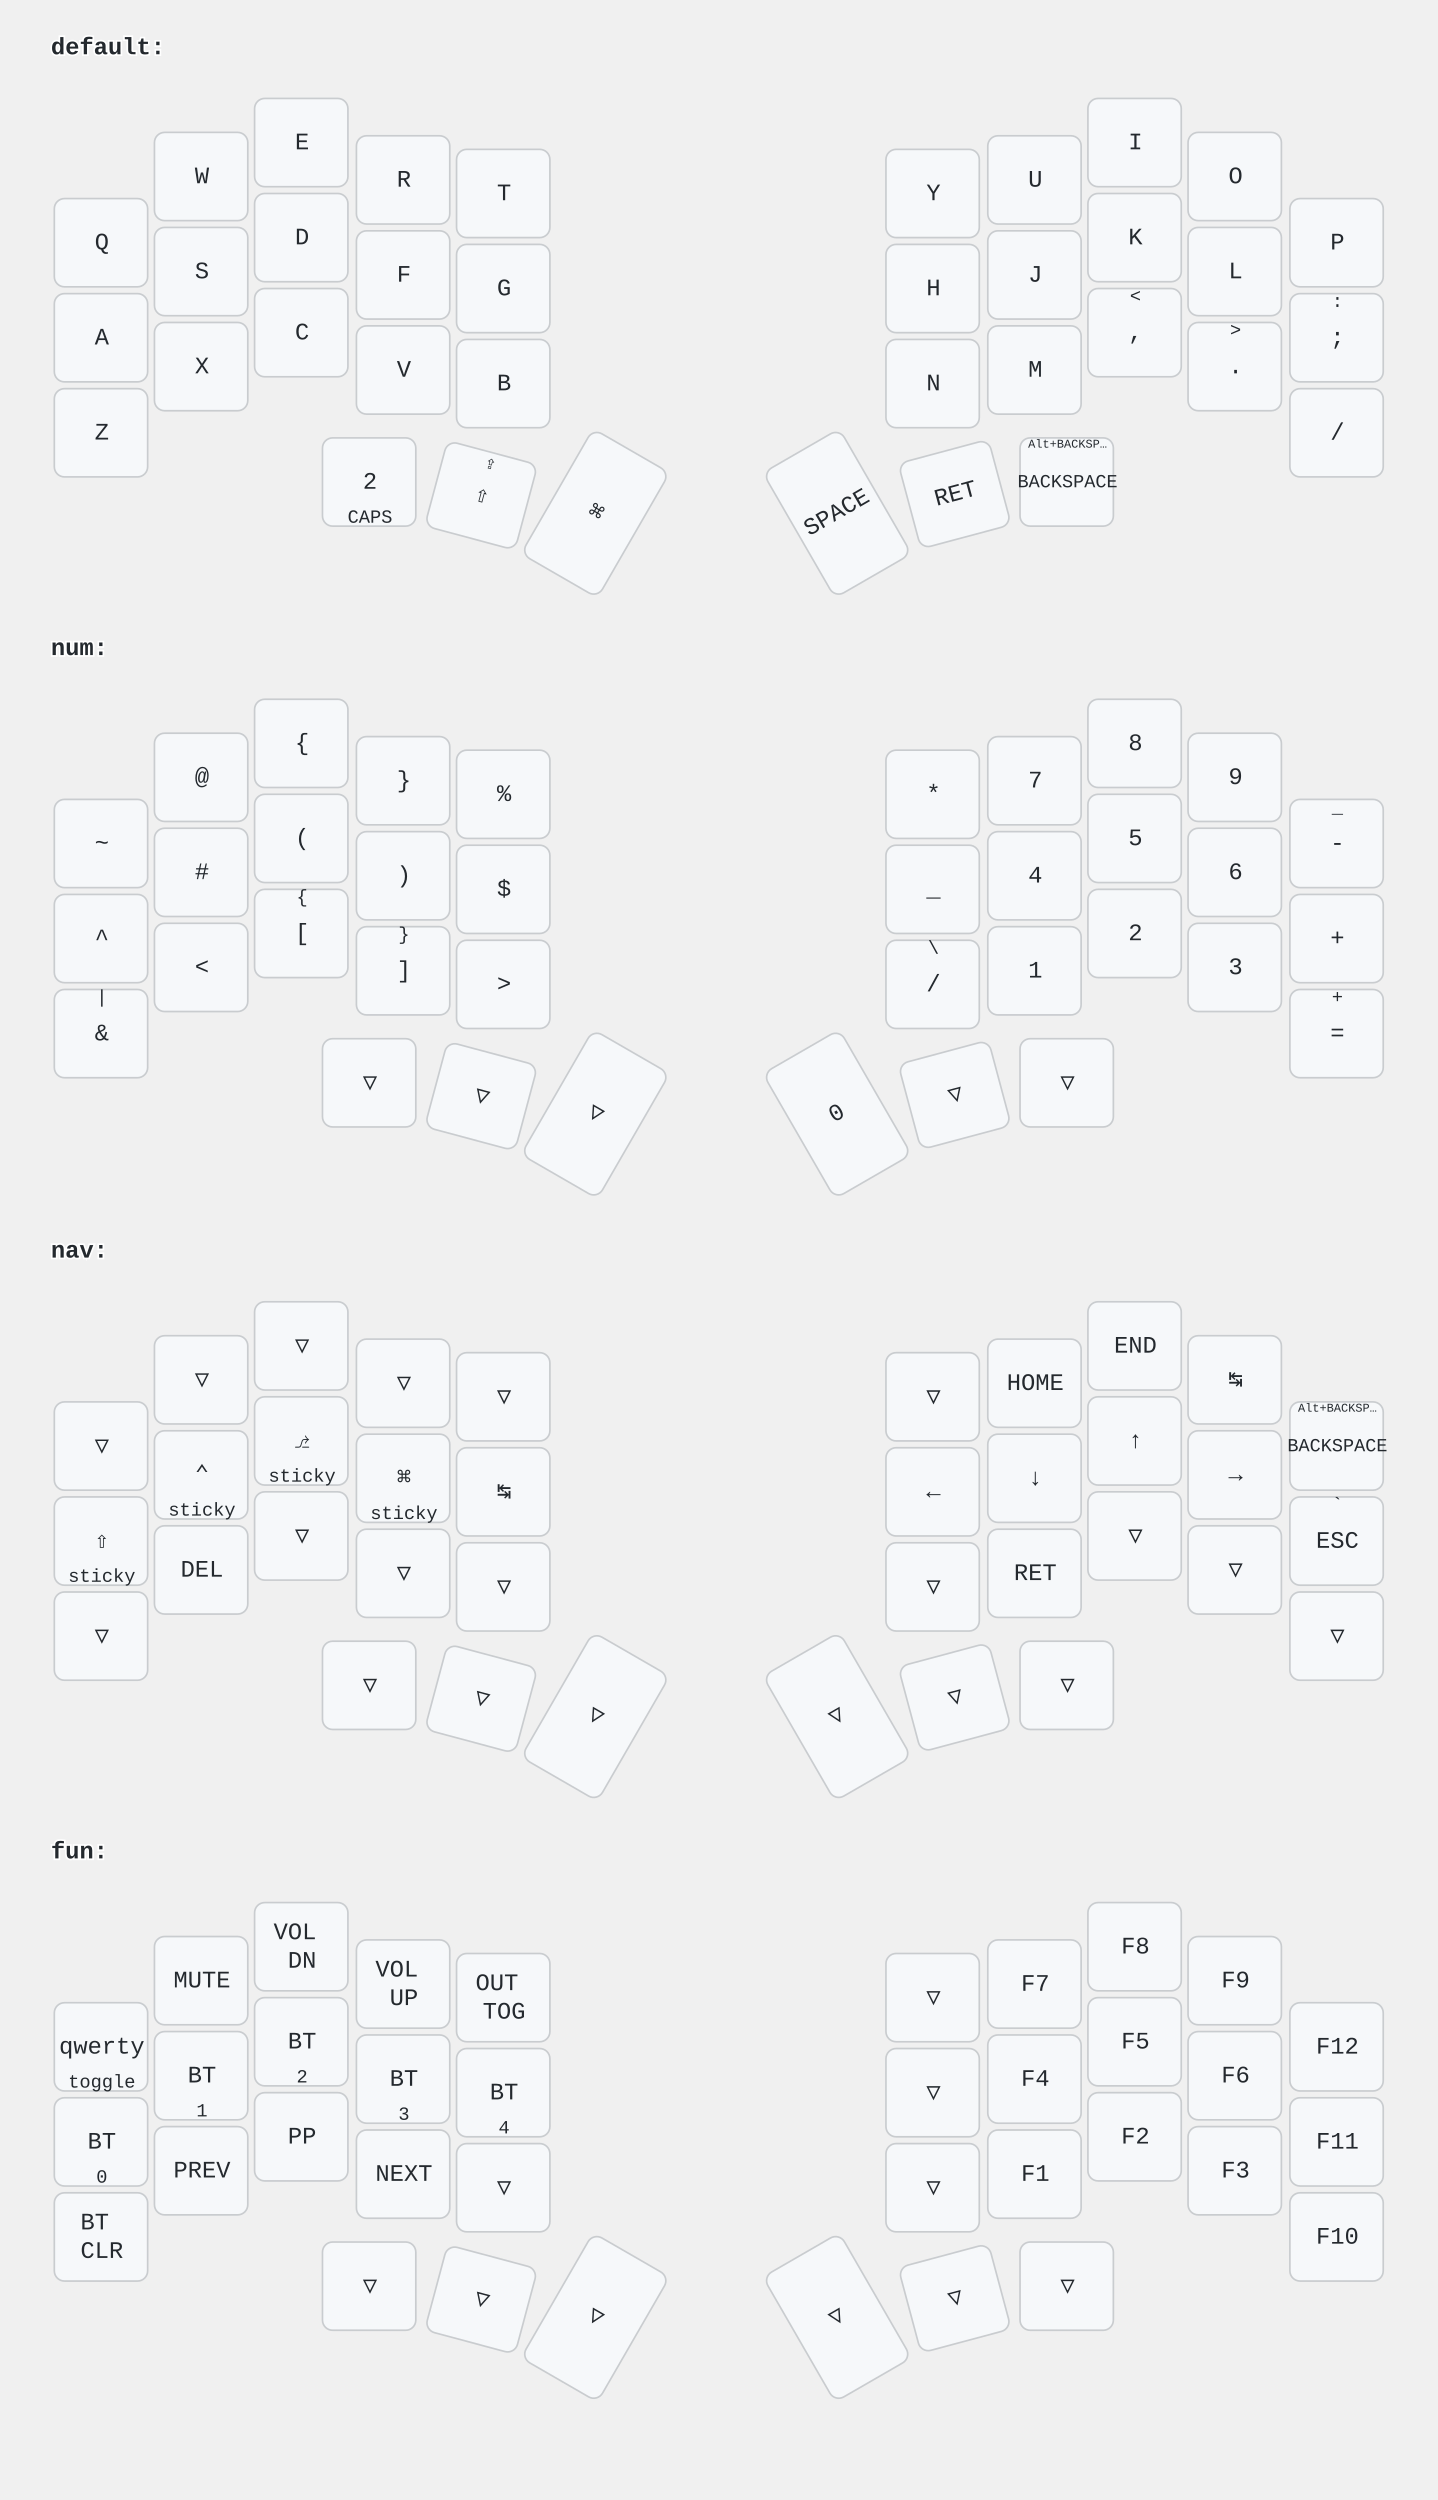
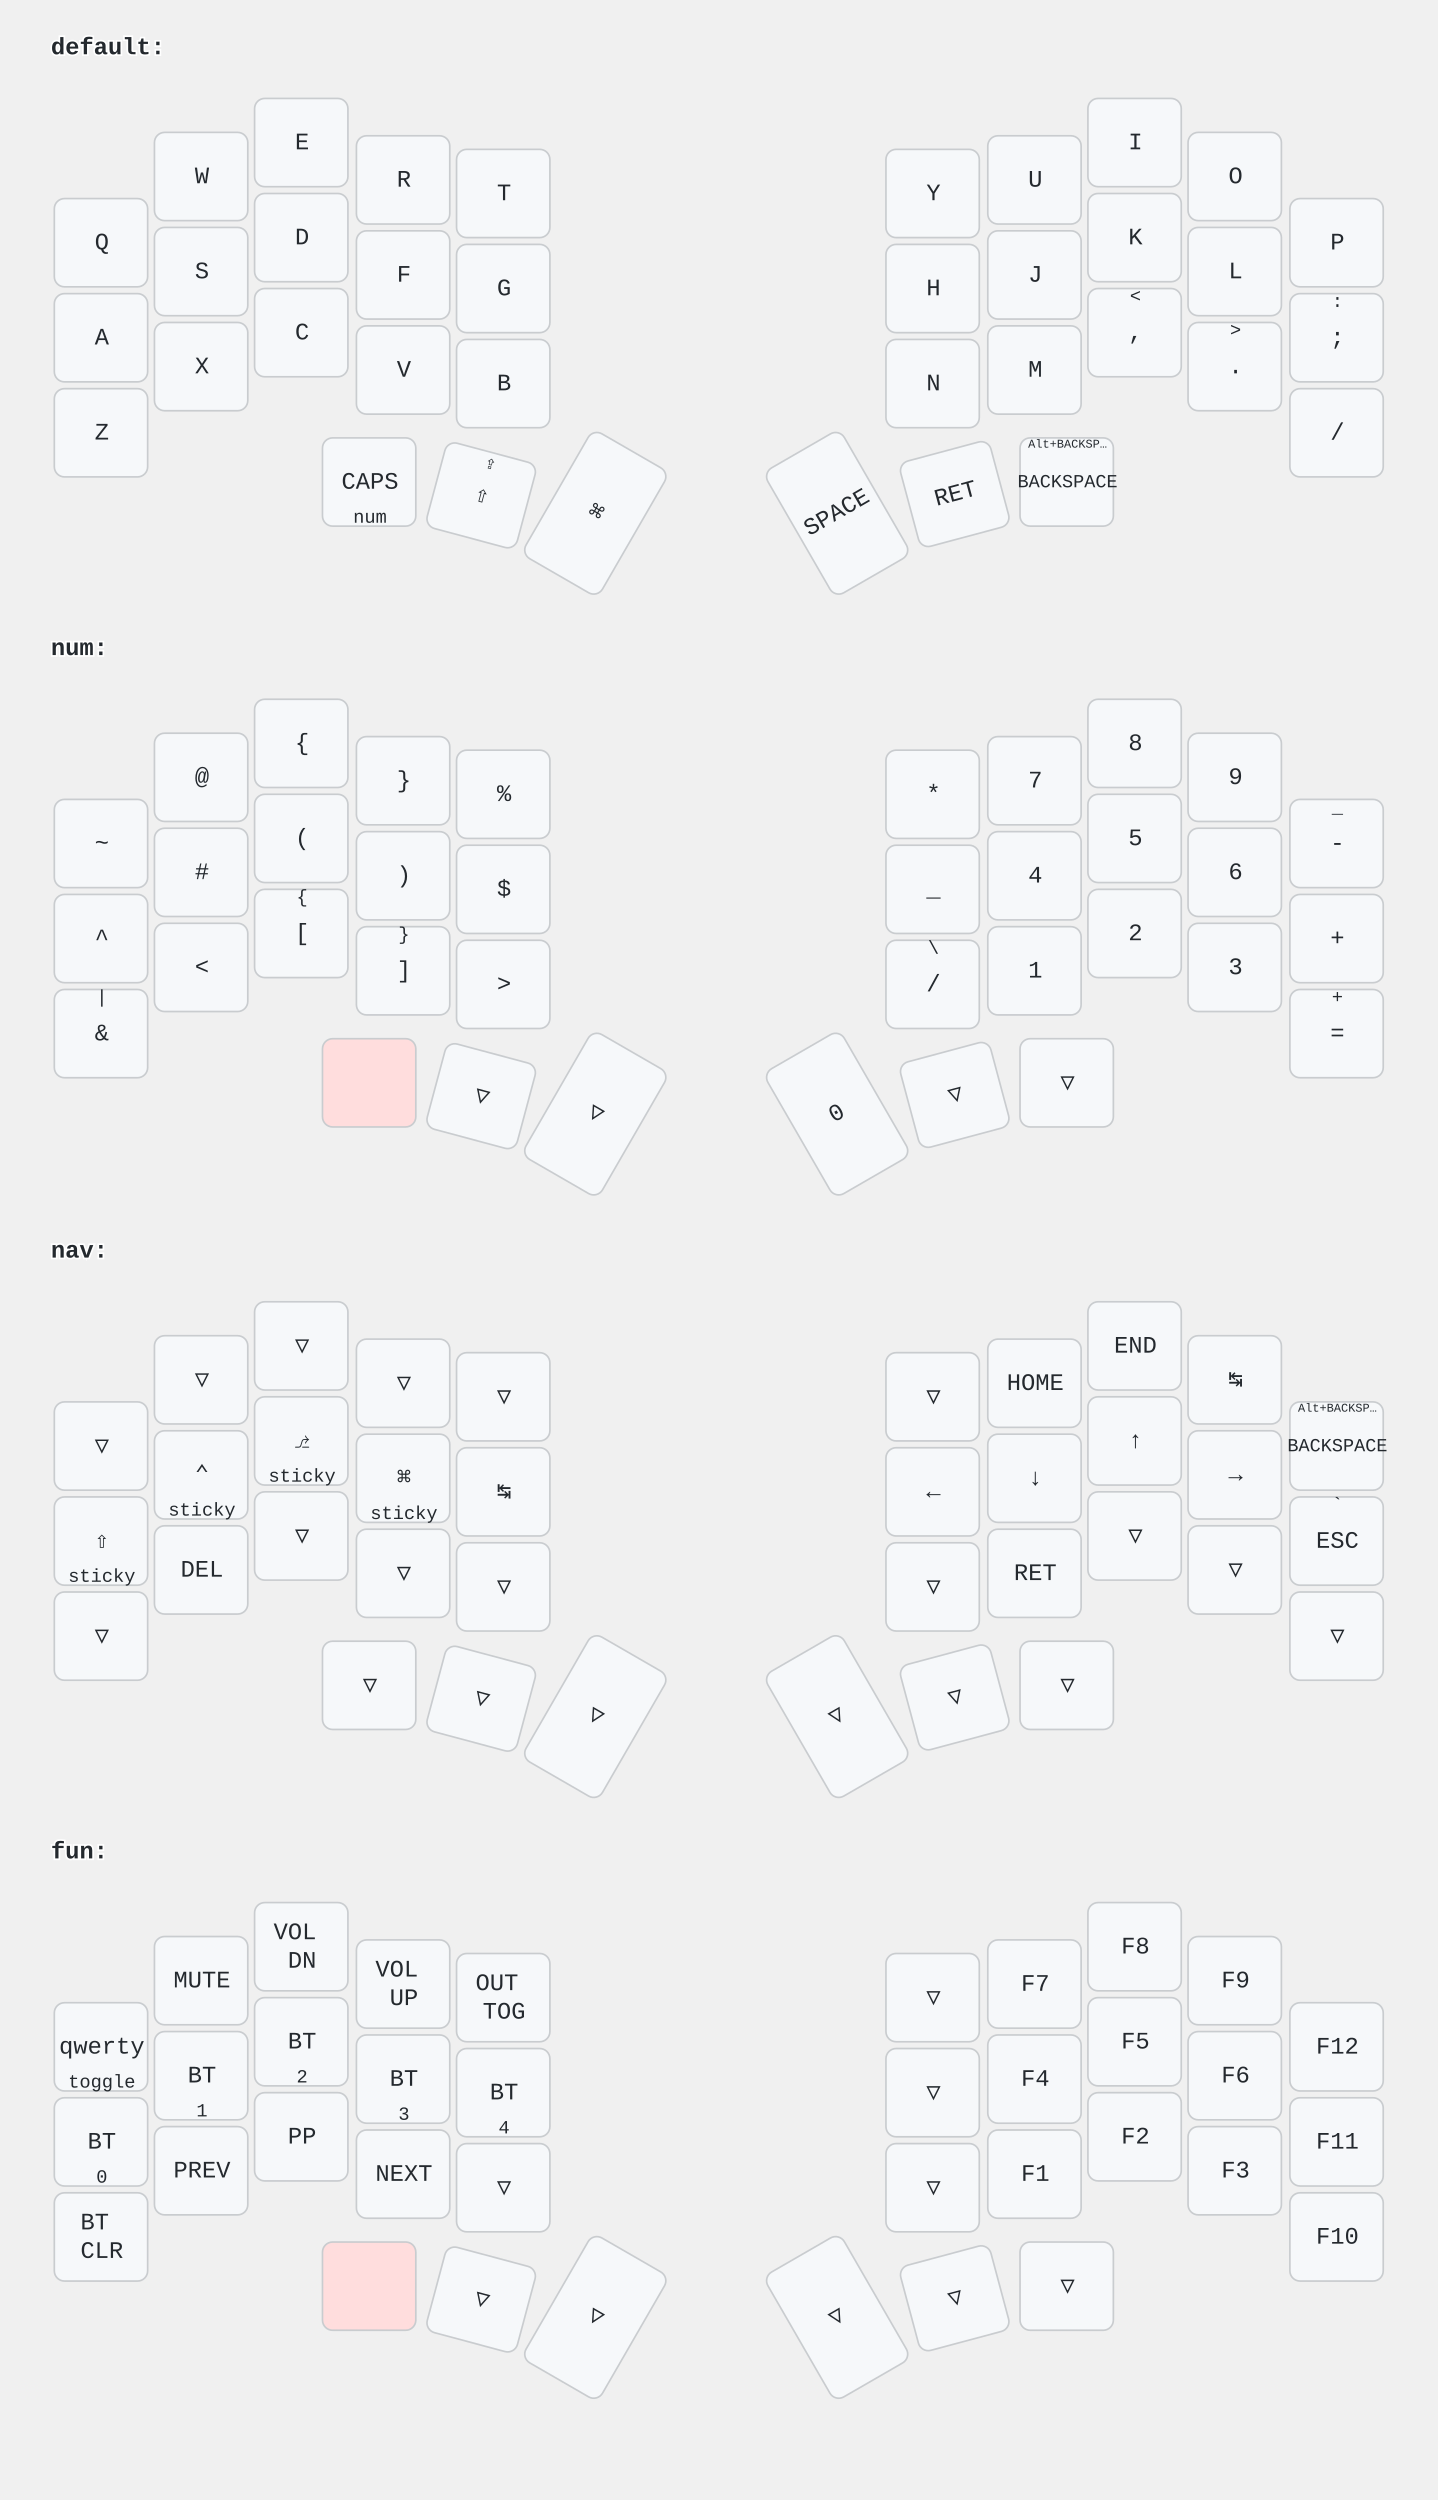
<svg xmlns="http://www.w3.org/2000/svg" width="847" height="1473" viewBox="0 0 847 1473" class="keymap">
  <style>/* font and background color specifications */
svg {
    font-family: SFMono-Regular,Consolas,Liberation Mono,Menlo,monospace;
    font-size: 14px;
    font-kerning: normal;
    text-rendering: optimizeLegibility;
    fill: #24292e;
}

/* default key styling */
rect {
    fill: #f6f8fa;
    stroke: #c9cccf;
    stroke-width: 1;
}

/* color accent for combo boxes */
rect.combo {
    fill: #cdf;
}

/* color accent for held keys */
rect.held, rect.combo.held {
    fill: #fdd;
}

/* color accent for ghost (optional) keys */
rect.ghost, rect.combo.ghost {
    fill: #ddd;
}

text {
    text-anchor: middle;
    dominant-baseline: middle;
}

/* styling for layer labels */
text.label {
    font-weight: bold;
    text-anchor: start;
    stroke: white;
    stroke-width: 2;
    paint-order: stroke;
}

/* styling for combo tap, and key hold/shifted label text */
text.combo, text.hold, text.shifted {
    font-size: 11px;
}

text.hold {
    text-anchor: middle;
    dominant-baseline: auto;
}

text.shifted {
    text-anchor: middle;
    dominant-baseline: hanging;
}

/* styling for hold/shifted label text in combo box */
text.combo.hold, text.combo.shifted {
    font-size: 8px;
}

/* styling for combo dendrons */
path {
    stroke-width: 1;
    stroke: gray;
    fill: none;
}
</style>
  <g transform="translate(30, 0)" class="layer-default">
    <text x="0" y="28" class="label" id="default">default:</text>
    <g transform="translate(0, 56)">
      <g transform="translate(30, 87)" class="key keypos-0">
        <rect rx="6" ry="6" x="-28" y="-26" width="55" height="52" class="key" />
        <text x="0" y="0" class="key tap">Q</text>
      </g>
      <g transform="translate(89, 48)" class="key keypos-1">
        <rect rx="6" ry="6" x="-28" y="-26" width="55" height="52" class="key" />
        <text x="0" y="0" class="key tap">W</text>
      </g>
      <g transform="translate(148, 28)" class="key keypos-2">
        <rect rx="6" ry="6" x="-28" y="-26" width="55" height="52" class="key" />
        <text x="0" y="0" class="key tap">E</text>
      </g>
      <g transform="translate(208, 50)" class="key keypos-3">
        <rect rx="6" ry="6" x="-28" y="-26" width="55" height="52" class="key" />
        <text x="0" y="0" class="key tap">R</text>
      </g>
      <g transform="translate(267, 58)" class="key keypos-4">
        <rect rx="6" ry="6" x="-28" y="-26" width="55" height="52" class="key" />
        <text x="0" y="0" class="key tap">T</text>
      </g>
      <g transform="translate(520, 58)" class="key keypos-5">
        <rect rx="6" ry="6" x="-28" y="-26" width="55" height="52" class="key" />
        <text x="0" y="0" class="key tap">Y</text>
      </g>
      <g transform="translate(580, 50)" class="key keypos-6">
        <rect rx="6" ry="6" x="-28" y="-26" width="55" height="52" class="key" />
        <text x="0" y="0" class="key tap">U</text>
      </g>
      <g transform="translate(639, 28)" class="key keypos-7">
        <rect rx="6" ry="6" x="-28" y="-26" width="55" height="52" class="key" />
        <text x="0" y="0" class="key tap">I</text>
      </g>
      <g transform="translate(698, 48)" class="key keypos-8">
        <rect rx="6" ry="6" x="-28" y="-26" width="55" height="52" class="key" />
        <text x="0" y="0" class="key tap">O</text>
      </g>
      <g transform="translate(758, 87)" class="key keypos-9">
        <rect rx="6" ry="6" x="-28" y="-26" width="55" height="52" class="key" />
        <text x="0" y="0" class="key tap">P</text>
      </g>
      <g transform="translate(30, 143)" class="key keypos-10">
        <rect rx="6" ry="6" x="-28" y="-26" width="55" height="52" class="key" />
        <text x="0" y="0" class="key tap">A</text>
      </g>
      <g transform="translate(89, 104)" class="key keypos-11">
        <rect rx="6" ry="6" x="-28" y="-26" width="55" height="52" class="key" />
        <text x="0" y="0" class="key tap">S</text>
      </g>
      <g transform="translate(148, 84)" class="key keypos-12">
        <rect rx="6" ry="6" x="-28" y="-26" width="55" height="52" class="key" />
        <text x="0" y="0" class="key tap">D</text>
      </g>
      <g transform="translate(208, 106)" class="key keypos-13">
        <rect rx="6" ry="6" x="-28" y="-26" width="55" height="52" class="key" />
        <text x="0" y="0" class="key tap">F</text>
      </g>
      <g transform="translate(267, 114)" class="key keypos-14">
        <rect rx="6" ry="6" x="-28" y="-26" width="55" height="52" class="key" />
        <text x="0" y="0" class="key tap">G</text>
      </g>
      <g transform="translate(520, 114)" class="key keypos-15">
        <rect rx="6" ry="6" x="-28" y="-26" width="55" height="52" class="key" />
        <text x="0" y="0" class="key tap">H</text>
      </g>
      <g transform="translate(580, 106)" class="key keypos-16">
        <rect rx="6" ry="6" x="-28" y="-26" width="55" height="52" class="key" />
        <text x="0" y="0" class="key tap">J</text>
      </g>
      <g transform="translate(639, 84)" class="key keypos-17">
        <rect rx="6" ry="6" x="-28" y="-26" width="55" height="52" class="key" />
        <text x="0" y="0" class="key tap">K</text>
      </g>
      <g transform="translate(698, 104)" class="key keypos-18">
        <rect rx="6" ry="6" x="-28" y="-26" width="55" height="52" class="key" />
        <text x="0" y="0" class="key tap">L</text>
      </g>
      <g transform="translate(758, 143)" class="key keypos-19">
        <rect rx="6" ry="6" x="-28" y="-26" width="55" height="52" class="key" />
        <text x="0" y="0" class="key tap">;</text>
        <text x="0" y="-24" class="key shifted">:</text>
      </g>
      <g transform="translate(30, 199)" class="key keypos-20">
        <rect rx="6" ry="6" x="-28" y="-26" width="55" height="52" class="key" />
        <text x="0" y="0" class="key tap">Z</text>
      </g>
      <g transform="translate(89, 160)" class="key keypos-21">
        <rect rx="6" ry="6" x="-28" y="-26" width="55" height="52" class="key" />
        <text x="0" y="0" class="key tap">X</text>
      </g>
      <g transform="translate(148, 140)" class="key keypos-22">
        <rect rx="6" ry="6" x="-28" y="-26" width="55" height="52" class="key" />
        <text x="0" y="0" class="key tap">C</text>
      </g>
      <g transform="translate(208, 162)" class="key keypos-23">
        <rect rx="6" ry="6" x="-28" y="-26" width="55" height="52" class="key" />
        <text x="0" y="0" class="key tap">V</text>
      </g>
      <g transform="translate(267, 170)" class="key keypos-24">
        <rect rx="6" ry="6" x="-28" y="-26" width="55" height="52" class="key" />
        <text x="0" y="0" class="key tap">B</text>
      </g>
      <g transform="translate(520, 170)" class="key keypos-25">
        <rect rx="6" ry="6" x="-28" y="-26" width="55" height="52" class="key" />
        <text x="0" y="0" class="key tap">N</text>
      </g>
      <g transform="translate(580, 162)" class="key keypos-26">
        <rect rx="6" ry="6" x="-28" y="-26" width="55" height="52" class="key" />
        <text x="0" y="0" class="key tap">M</text>
      </g>
      <g transform="translate(639, 140)" class="key keypos-27">
        <rect rx="6" ry="6" x="-28" y="-26" width="55" height="52" class="key" />
        <text x="0" y="0" class="key tap">,</text>
        <text x="0" y="-24" class="key shifted">&lt;</text>
      </g>
      <g transform="translate(698, 160)" class="key keypos-28">
        <rect rx="6" ry="6" x="-28" y="-26" width="55" height="52" class="key" />
        <text x="0" y="0" class="key tap">.</text>
        <text x="0" y="-24" class="key shifted">&gt;</text>
      </g>
      <g transform="translate(758, 199)" class="key keypos-29">
        <rect rx="6" ry="6" x="-28" y="-26" width="55" height="52" class="key" />
        <text x="0" y="0" class="key tap">/</text>
      </g>
      <g transform="translate(188, 228)" class="key keypos-30">
        <rect rx="6" ry="6" x="-28" y="-26" width="55" height="52" class="key" />
-         <text x="0" y="0" class="key tap">2</text>
-         <text x="0" y="24" class="key hold">CAPS</text>
+         <text x="0" y="0" class="key tap">CAPS</text>
+         <a href="#num">
+           <text x="0" y="24" class="key hold layer-activator">num</text>
+         </a>
      </g>
      <g transform="translate(254, 236) rotate(15.0)" class="key keypos-31">
        <rect rx="6" ry="6" x="-28" y="-26" width="55" height="52" class="key" />
        <text x="0" y="0" class="key tap">⇧</text>
        <text x="0" y="-24" class="key shifted">⇪</text>
      </g>
      <g transform="translate(321, 246) rotate(30.0)" class="key keypos-32">
        <rect rx="6" ry="6" x="-26" y="-42" width="52" height="85" class="key" />
        <text x="0" y="0" class="key tap">⌘</text>
      </g>
      <g transform="translate(463, 246) rotate(-30.0)" class="key keypos-33">
        <rect rx="6" ry="6" x="-26" y="-42" width="52" height="85" class="key" />
        <text x="0" y="0" class="key tap">SPACE</text>
      </g>
      <g transform="translate(533, 235) rotate(-15.0)" class="key keypos-34">
        <rect rx="6" ry="6" x="-28" y="-26" width="55" height="52" class="key" />
        <text x="0" y="0" class="key tap">RET</text>
      </g>
      <g transform="translate(599, 228)" class="key keypos-35">
        <rect rx="6" ry="6" x="-28" y="-26" width="55" height="52" class="key" />
        <text x="0" y="0" class="key tap">
          <tspan style="font-size: 78%">BACKSPACE</tspan>
        </text>
        <text x="0" y="-24" class="key shifted">
          <tspan style="font-size: 64%">Alt+BACKSP…</tspan>
        </text>
      </g>
    </g>
  </g>
  <g transform="translate(30, 354)" class="layer-num">
    <text x="0" y="28" class="label" id="num">num:</text>
    <g transform="translate(0, 56)">
      <g transform="translate(30, 87)" class="key keypos-0">
        <rect rx="6" ry="6" x="-28" y="-26" width="55" height="52" class="key" />
        <text x="0" y="0" class="key tap">~</text>
      </g>
      <g transform="translate(89, 48)" class="key keypos-1">
        <rect rx="6" ry="6" x="-28" y="-26" width="55" height="52" class="key" />
        <text x="0" y="0" class="key tap">@</text>
      </g>
      <g transform="translate(148, 28)" class="key keypos-2">
        <rect rx="6" ry="6" x="-28" y="-26" width="55" height="52" class="key" />
        <text x="0" y="0" class="key tap">{</text>
      </g>
      <g transform="translate(208, 50)" class="key keypos-3">
        <rect rx="6" ry="6" x="-28" y="-26" width="55" height="52" class="key" />
        <text x="0" y="0" class="key tap">}</text>
      </g>
      <g transform="translate(267, 58)" class="key keypos-4">
        <rect rx="6" ry="6" x="-28" y="-26" width="55" height="52" class="key" />
        <text x="0" y="0" class="key tap">%</text>
      </g>
      <g transform="translate(520, 58)" class="key keypos-5">
        <rect rx="6" ry="6" x="-28" y="-26" width="55" height="52" class="key" />
        <text x="0" y="0" class="key tap">*</text>
      </g>
      <g transform="translate(580, 50)" class="key keypos-6">
        <rect rx="6" ry="6" x="-28" y="-26" width="55" height="52" class="key" />
        <text x="0" y="0" class="key tap">7</text>
      </g>
      <g transform="translate(639, 28)" class="key keypos-7">
        <rect rx="6" ry="6" x="-28" y="-26" width="55" height="52" class="key" />
        <text x="0" y="0" class="key tap">8</text>
      </g>
      <g transform="translate(698, 48)" class="key keypos-8">
        <rect rx="6" ry="6" x="-28" y="-26" width="55" height="52" class="key" />
        <text x="0" y="0" class="key tap">9</text>
      </g>
      <g transform="translate(758, 87)" class="key keypos-9">
        <rect rx="6" ry="6" x="-28" y="-26" width="55" height="52" class="key" />
        <text x="0" y="0" class="key tap">-</text>
        <text x="0" y="-24" class="key shifted">_</text>
      </g>
      <g transform="translate(30, 143)" class="key keypos-10">
        <rect rx="6" ry="6" x="-28" y="-26" width="55" height="52" class="key" />
        <text x="0" y="0" class="key tap">^</text>
      </g>
      <g transform="translate(89, 104)" class="key keypos-11">
        <rect rx="6" ry="6" x="-28" y="-26" width="55" height="52" class="key" />
        <text x="0" y="0" class="key tap">#</text>
      </g>
      <g transform="translate(148, 84)" class="key keypos-12">
        <rect rx="6" ry="6" x="-28" y="-26" width="55" height="52" class="key" />
        <text x="0" y="0" class="key tap">(</text>
      </g>
      <g transform="translate(208, 106)" class="key keypos-13">
        <rect rx="6" ry="6" x="-28" y="-26" width="55" height="52" class="key" />
        <text x="0" y="0" class="key tap">)</text>
      </g>
      <g transform="translate(267, 114)" class="key keypos-14">
        <rect rx="6" ry="6" x="-28" y="-26" width="55" height="52" class="key" />
        <text x="0" y="0" class="key tap">$</text>
      </g>
      <g transform="translate(520, 114)" class="key keypos-15">
        <rect rx="6" ry="6" x="-28" y="-26" width="55" height="52" class="key" />
        <text x="0" y="0" class="key tap">_</text>
      </g>
      <g transform="translate(580, 106)" class="key keypos-16">
        <rect rx="6" ry="6" x="-28" y="-26" width="55" height="52" class="key" />
        <text x="0" y="0" class="key tap">4</text>
      </g>
      <g transform="translate(639, 84)" class="key keypos-17">
        <rect rx="6" ry="6" x="-28" y="-26" width="55" height="52" class="key" />
        <text x="0" y="0" class="key tap">5</text>
      </g>
      <g transform="translate(698, 104)" class="key keypos-18">
        <rect rx="6" ry="6" x="-28" y="-26" width="55" height="52" class="key" />
        <text x="0" y="0" class="key tap">6</text>
      </g>
      <g transform="translate(758, 143)" class="key keypos-19">
        <rect rx="6" ry="6" x="-28" y="-26" width="55" height="52" class="key" />
        <text x="0" y="0" class="key tap">+</text>
      </g>
      <g transform="translate(30, 199)" class="key keypos-20">
        <rect rx="6" ry="6" x="-28" y="-26" width="55" height="52" class="key" />
        <text x="0" y="0" class="key tap">&amp;</text>
        <text x="0" y="-24" class="key shifted">|</text>
      </g>
      <g transform="translate(89, 160)" class="key keypos-21">
        <rect rx="6" ry="6" x="-28" y="-26" width="55" height="52" class="key" />
        <text x="0" y="0" class="key tap">&lt;</text>
      </g>
      <g transform="translate(148, 140)" class="key keypos-22">
        <rect rx="6" ry="6" x="-28" y="-26" width="55" height="52" class="key" />
        <text x="0" y="0" class="key tap">[</text>
        <text x="0" y="-24" class="key shifted">{</text>
      </g>
      <g transform="translate(208, 162)" class="key keypos-23">
        <rect rx="6" ry="6" x="-28" y="-26" width="55" height="52" class="key" />
        <text x="0" y="0" class="key tap">]</text>
        <text x="0" y="-24" class="key shifted">}</text>
      </g>
      <g transform="translate(267, 170)" class="key keypos-24">
        <rect rx="6" ry="6" x="-28" y="-26" width="55" height="52" class="key" />
        <text x="0" y="0" class="key tap">&gt;</text>
      </g>
      <g transform="translate(520, 170)" class="key keypos-25">
        <rect rx="6" ry="6" x="-28" y="-26" width="55" height="52" class="key" />
        <text x="0" y="0" class="key tap">/</text>
        <text x="0" y="-24" class="key shifted">\</text>
      </g>
      <g transform="translate(580, 162)" class="key keypos-26">
        <rect rx="6" ry="6" x="-28" y="-26" width="55" height="52" class="key" />
        <text x="0" y="0" class="key tap">1</text>
      </g>
      <g transform="translate(639, 140)" class="key keypos-27">
        <rect rx="6" ry="6" x="-28" y="-26" width="55" height="52" class="key" />
        <text x="0" y="0" class="key tap">2</text>
      </g>
      <g transform="translate(698, 160)" class="key keypos-28">
        <rect rx="6" ry="6" x="-28" y="-26" width="55" height="52" class="key" />
        <text x="0" y="0" class="key tap">3</text>
      </g>
      <g transform="translate(758, 199)" class="key keypos-29">
        <rect rx="6" ry="6" x="-28" y="-26" width="55" height="52" class="key" />
        <text x="0" y="0" class="key tap">=</text>
        <text x="0" y="-24" class="key shifted">+</text>
      </g>
-       <g transform="translate(188, 228)" class="key trans keypos-30">
-         <rect rx="6" ry="6" x="-28" y="-26" width="55" height="52" class="key trans" />
-         <text x="0" y="0" class="key trans tap">▽</text>
+       <g transform="translate(188, 228)" class="key held keypos-30">
+         <rect rx="6" ry="6" x="-28" y="-26" width="55" height="52" class="key held" />
      </g>
      <g transform="translate(254, 236) rotate(15.0)" class="key trans keypos-31">
        <rect rx="6" ry="6" x="-28" y="-26" width="55" height="52" class="key trans" />
        <text x="0" y="0" class="key trans tap">▽</text>
      </g>
      <g transform="translate(321, 246) rotate(30.0)" class="key trans keypos-32">
        <rect rx="6" ry="6" x="-26" y="-42" width="52" height="85" class="key trans" />
        <text x="0" y="0" class="key trans tap">▽</text>
      </g>
      <g transform="translate(463, 246) rotate(-30.0)" class="key keypos-33">
        <rect rx="6" ry="6" x="-26" y="-42" width="52" height="85" class="key" />
        <text x="0" y="0" class="key tap">0</text>
      </g>
      <g transform="translate(533, 235) rotate(-15.0)" class="key trans keypos-34">
        <rect rx="6" ry="6" x="-28" y="-26" width="55" height="52" class="key trans" />
        <text x="0" y="0" class="key trans tap">▽</text>
      </g>
      <g transform="translate(599, 228)" class="key trans keypos-35">
        <rect rx="6" ry="6" x="-28" y="-26" width="55" height="52" class="key trans" />
        <text x="0" y="0" class="key trans tap">▽</text>
      </g>
    </g>
  </g>
  <g transform="translate(30, 709)" class="layer-nav">
    <text x="0" y="28" class="label" id="nav">nav:</text>
    <g transform="translate(0, 56)">
      <g transform="translate(30, 87)" class="key trans keypos-0">
        <rect rx="6" ry="6" x="-28" y="-26" width="55" height="52" class="key trans" />
        <text x="0" y="0" class="key trans tap">▽</text>
      </g>
      <g transform="translate(89, 48)" class="key trans keypos-1">
        <rect rx="6" ry="6" x="-28" y="-26" width="55" height="52" class="key trans" />
        <text x="0" y="0" class="key trans tap">▽</text>
      </g>
      <g transform="translate(148, 28)" class="key trans keypos-2">
        <rect rx="6" ry="6" x="-28" y="-26" width="55" height="52" class="key trans" />
        <text x="0" y="0" class="key trans tap">▽</text>
      </g>
      <g transform="translate(208, 50)" class="key trans keypos-3">
        <rect rx="6" ry="6" x="-28" y="-26" width="55" height="52" class="key trans" />
        <text x="0" y="0" class="key trans tap">▽</text>
      </g>
      <g transform="translate(267, 58)" class="key trans keypos-4">
        <rect rx="6" ry="6" x="-28" y="-26" width="55" height="52" class="key trans" />
        <text x="0" y="0" class="key trans tap">▽</text>
      </g>
      <g transform="translate(520, 58)" class="key trans keypos-5">
        <rect rx="6" ry="6" x="-28" y="-26" width="55" height="52" class="key trans" />
        <text x="0" y="0" class="key trans tap">▽</text>
      </g>
      <g transform="translate(580, 50)" class="key keypos-6">
        <rect rx="6" ry="6" x="-28" y="-26" width="55" height="52" class="key" />
        <text x="0" y="0" class="key tap">HOME</text>
      </g>
      <g transform="translate(639, 28)" class="key keypos-7">
        <rect rx="6" ry="6" x="-28" y="-26" width="55" height="52" class="key" />
        <text x="0" y="0" class="key tap">END</text>
      </g>
      <g transform="translate(698, 48)" class="key keypos-8">
        <rect rx="6" ry="6" x="-28" y="-26" width="55" height="52" class="key" />
        <text x="0" y="0" class="key tap">↹</text>
      </g>
      <g transform="translate(758, 87)" class="key keypos-9">
        <rect rx="6" ry="6" x="-28" y="-26" width="55" height="52" class="key" />
        <text x="0" y="0" class="key tap">
          <tspan style="font-size: 78%">BACKSPACE</tspan>
        </text>
        <text x="0" y="-24" class="key shifted">
          <tspan style="font-size: 64%">Alt+BACKSP…</tspan>
        </text>
      </g>
      <g transform="translate(30, 143)" class="key keypos-10">
        <rect rx="6" ry="6" x="-28" y="-26" width="55" height="52" class="key" />
        <text x="0" y="0" class="key tap">⇧</text>
        <text x="0" y="24" class="key hold">sticky</text>
      </g>
      <g transform="translate(89, 104)" class="key keypos-11">
        <rect rx="6" ry="6" x="-28" y="-26" width="55" height="52" class="key" />
        <text x="0" y="0" class="key tap">⌃</text>
        <text x="0" y="24" class="key hold">sticky</text>
      </g>
      <g transform="translate(148, 84)" class="key keypos-12">
        <rect rx="6" ry="6" x="-28" y="-26" width="55" height="52" class="key" />
        <text x="0" y="0" class="key tap">⎇</text>
        <text x="0" y="24" class="key hold">sticky</text>
      </g>
      <g transform="translate(208, 106)" class="key keypos-13">
        <rect rx="6" ry="6" x="-28" y="-26" width="55" height="52" class="key" />
        <text x="0" y="0" class="key tap">⌘</text>
        <text x="0" y="24" class="key hold">sticky</text>
      </g>
      <g transform="translate(267, 114)" class="key keypos-14">
        <rect rx="6" ry="6" x="-28" y="-26" width="55" height="52" class="key" />
        <text x="0" y="0" class="key tap">↹</text>
      </g>
      <g transform="translate(520, 114)" class="key keypos-15">
        <rect rx="6" ry="6" x="-28" y="-26" width="55" height="52" class="key" />
        <text x="0" y="0" class="key tap">←</text>
      </g>
      <g transform="translate(580, 106)" class="key keypos-16">
        <rect rx="6" ry="6" x="-28" y="-26" width="55" height="52" class="key" />
        <text x="0" y="0" class="key tap">↓</text>
      </g>
      <g transform="translate(639, 84)" class="key keypos-17">
        <rect rx="6" ry="6" x="-28" y="-26" width="55" height="52" class="key" />
        <text x="0" y="0" class="key tap">↑</text>
      </g>
      <g transform="translate(698, 104)" class="key keypos-18">
        <rect rx="6" ry="6" x="-28" y="-26" width="55" height="52" class="key" />
        <text x="0" y="0" class="key tap">→</text>
      </g>
      <g transform="translate(758, 143)" class="key keypos-19">
        <rect rx="6" ry="6" x="-28" y="-26" width="55" height="52" class="key" />
        <text x="0" y="0" class="key tap">ESC</text>
        <text x="0" y="-24" class="key shifted">`</text>
      </g>
      <g transform="translate(30, 199)" class="key trans keypos-20">
        <rect rx="6" ry="6" x="-28" y="-26" width="55" height="52" class="key trans" />
        <text x="0" y="0" class="key trans tap">▽</text>
      </g>
      <g transform="translate(89, 160)" class="key keypos-21">
        <rect rx="6" ry="6" x="-28" y="-26" width="55" height="52" class="key" />
        <text x="0" y="0" class="key tap">DEL</text>
      </g>
      <g transform="translate(148, 140)" class="key trans keypos-22">
        <rect rx="6" ry="6" x="-28" y="-26" width="55" height="52" class="key trans" />
        <text x="0" y="0" class="key trans tap">▽</text>
      </g>
      <g transform="translate(208, 162)" class="key trans keypos-23">
        <rect rx="6" ry="6" x="-28" y="-26" width="55" height="52" class="key trans" />
        <text x="0" y="0" class="key trans tap">▽</text>
      </g>
      <g transform="translate(267, 170)" class="key trans keypos-24">
        <rect rx="6" ry="6" x="-28" y="-26" width="55" height="52" class="key trans" />
        <text x="0" y="0" class="key trans tap">▽</text>
      </g>
      <g transform="translate(520, 170)" class="key trans keypos-25">
        <rect rx="6" ry="6" x="-28" y="-26" width="55" height="52" class="key trans" />
        <text x="0" y="0" class="key trans tap">▽</text>
      </g>
      <g transform="translate(580, 162)" class="key keypos-26">
        <rect rx="6" ry="6" x="-28" y="-26" width="55" height="52" class="key" />
        <text x="0" y="0" class="key tap">RET</text>
      </g>
      <g transform="translate(639, 140)" class="key trans keypos-27">
        <rect rx="6" ry="6" x="-28" y="-26" width="55" height="52" class="key trans" />
        <text x="0" y="0" class="key trans tap">▽</text>
      </g>
      <g transform="translate(698, 160)" class="key trans keypos-28">
        <rect rx="6" ry="6" x="-28" y="-26" width="55" height="52" class="key trans" />
        <text x="0" y="0" class="key trans tap">▽</text>
      </g>
      <g transform="translate(758, 199)" class="key trans keypos-29">
        <rect rx="6" ry="6" x="-28" y="-26" width="55" height="52" class="key trans" />
        <text x="0" y="0" class="key trans tap">▽</text>
      </g>
      <g transform="translate(188, 228)" class="key trans keypos-30">
        <rect rx="6" ry="6" x="-28" y="-26" width="55" height="52" class="key trans" />
        <text x="0" y="0" class="key trans tap">▽</text>
      </g>
      <g transform="translate(254, 236) rotate(15.0)" class="key trans keypos-31">
        <rect rx="6" ry="6" x="-28" y="-26" width="55" height="52" class="key trans" />
        <text x="0" y="0" class="key trans tap">▽</text>
      </g>
      <g transform="translate(321, 246) rotate(30.0)" class="key trans keypos-32">
        <rect rx="6" ry="6" x="-26" y="-42" width="52" height="85" class="key trans" />
        <text x="0" y="0" class="key trans tap">▽</text>
      </g>
      <g transform="translate(463, 246) rotate(-30.0)" class="key trans keypos-33">
        <rect rx="6" ry="6" x="-26" y="-42" width="52" height="85" class="key trans" />
        <text x="0" y="0" class="key trans tap">▽</text>
      </g>
      <g transform="translate(533, 235) rotate(-15.0)" class="key trans keypos-34">
        <rect rx="6" ry="6" x="-28" y="-26" width="55" height="52" class="key trans" />
        <text x="0" y="0" class="key trans tap">▽</text>
      </g>
      <g transform="translate(599, 228)" class="key trans keypos-35">
        <rect rx="6" ry="6" x="-28" y="-26" width="55" height="52" class="key trans" />
        <text x="0" y="0" class="key trans tap">▽</text>
      </g>
    </g>
  </g>
  <g transform="translate(30, 1063)" class="layer-fun">
    <text x="0" y="28" class="label" id="fun">fun:</text>
    <g transform="translate(0, 56)">
      <g transform="translate(30, 87)" class="key keypos-0">
        <rect rx="6" ry="6" x="-28" y="-26" width="55" height="52" class="key" />
        <text x="0" y="0" class="key tap">qwerty</text>
        <text x="0" y="24" class="key hold">toggle</text>
      </g>
      <g transform="translate(89, 48)" class="key keypos-1">
        <rect rx="6" ry="6" x="-28" y="-26" width="55" height="52" class="key" />
        <text x="0" y="0" class="key tap">MUTE</text>
      </g>
      <g transform="translate(148, 28)" class="key keypos-2">
        <rect rx="6" ry="6" x="-28" y="-26" width="55" height="52" class="key" />
        <text x="0" y="0" class="key tap">
          <tspan x="0" dy="-0.6em">VOL</tspan>
          <tspan x="0" dy="1.2em">DN</tspan>
        </text>
      </g>
      <g transform="translate(208, 50)" class="key keypos-3">
        <rect rx="6" ry="6" x="-28" y="-26" width="55" height="52" class="key" />
        <text x="0" y="0" class="key tap">
          <tspan x="0" dy="-0.6em">VOL</tspan>
          <tspan x="0" dy="1.2em">UP</tspan>
        </text>
      </g>
      <g transform="translate(267, 58)" class="key keypos-4">
        <rect rx="6" ry="6" x="-28" y="-26" width="55" height="52" class="key" />
        <text x="0" y="0" class="key tap">
          <tspan x="0" dy="-0.6em">OUT</tspan>
          <tspan x="0" dy="1.2em">TOG</tspan>
        </text>
      </g>
      <g transform="translate(520, 58)" class="key trans keypos-5">
        <rect rx="6" ry="6" x="-28" y="-26" width="55" height="52" class="key trans" />
        <text x="0" y="0" class="key trans tap">▽</text>
      </g>
      <g transform="translate(580, 50)" class="key keypos-6">
        <rect rx="6" ry="6" x="-28" y="-26" width="55" height="52" class="key" />
        <text x="0" y="0" class="key tap">F7</text>
      </g>
      <g transform="translate(639, 28)" class="key keypos-7">
        <rect rx="6" ry="6" x="-28" y="-26" width="55" height="52" class="key" />
        <text x="0" y="0" class="key tap">F8</text>
      </g>
      <g transform="translate(698, 48)" class="key keypos-8">
        <rect rx="6" ry="6" x="-28" y="-26" width="55" height="52" class="key" />
        <text x="0" y="0" class="key tap">F9</text>
      </g>
      <g transform="translate(758, 87)" class="key keypos-9">
        <rect rx="6" ry="6" x="-28" y="-26" width="55" height="52" class="key" />
        <text x="0" y="0" class="key tap">F12</text>
      </g>
      <g transform="translate(30, 143)" class="key keypos-10">
        <rect rx="6" ry="6" x="-28" y="-26" width="55" height="52" class="key" />
        <text x="0" y="0" class="key tap">BT</text>
        <text x="0" y="24" class="key hold">0</text>
      </g>
      <g transform="translate(89, 104)" class="key keypos-11">
        <rect rx="6" ry="6" x="-28" y="-26" width="55" height="52" class="key" />
        <text x="0" y="0" class="key tap">BT</text>
        <text x="0" y="24" class="key hold">1</text>
      </g>
      <g transform="translate(148, 84)" class="key keypos-12">
        <rect rx="6" ry="6" x="-28" y="-26" width="55" height="52" class="key" />
        <text x="0" y="0" class="key tap">BT</text>
        <text x="0" y="24" class="key hold">2</text>
      </g>
      <g transform="translate(208, 106)" class="key keypos-13">
        <rect rx="6" ry="6" x="-28" y="-26" width="55" height="52" class="key" />
        <text x="0" y="0" class="key tap">BT</text>
        <text x="0" y="24" class="key hold">3</text>
      </g>
      <g transform="translate(267, 114)" class="key keypos-14">
        <rect rx="6" ry="6" x="-28" y="-26" width="55" height="52" class="key" />
        <text x="0" y="0" class="key tap">BT</text>
        <text x="0" y="24" class="key hold">4</text>
      </g>
      <g transform="translate(520, 114)" class="key trans keypos-15">
        <rect rx="6" ry="6" x="-28" y="-26" width="55" height="52" class="key trans" />
        <text x="0" y="0" class="key trans tap">▽</text>
      </g>
      <g transform="translate(580, 106)" class="key keypos-16">
        <rect rx="6" ry="6" x="-28" y="-26" width="55" height="52" class="key" />
        <text x="0" y="0" class="key tap">F4</text>
      </g>
      <g transform="translate(639, 84)" class="key keypos-17">
        <rect rx="6" ry="6" x="-28" y="-26" width="55" height="52" class="key" />
        <text x="0" y="0" class="key tap">F5</text>
      </g>
      <g transform="translate(698, 104)" class="key keypos-18">
        <rect rx="6" ry="6" x="-28" y="-26" width="55" height="52" class="key" />
        <text x="0" y="0" class="key tap">F6</text>
      </g>
      <g transform="translate(758, 143)" class="key keypos-19">
        <rect rx="6" ry="6" x="-28" y="-26" width="55" height="52" class="key" />
        <text x="0" y="0" class="key tap">F11</text>
      </g>
      <g transform="translate(30, 199)" class="key keypos-20">
        <rect rx="6" ry="6" x="-28" y="-26" width="55" height="52" class="key" />
        <text x="0" y="0" class="key tap">
          <tspan x="0" dy="-0.6em">BT</tspan>
          <tspan x="0" dy="1.2em">CLR</tspan>
        </text>
      </g>
      <g transform="translate(89, 160)" class="key keypos-21">
        <rect rx="6" ry="6" x="-28" y="-26" width="55" height="52" class="key" />
        <text x="0" y="0" class="key tap">PREV</text>
      </g>
      <g transform="translate(148, 140)" class="key keypos-22">
        <rect rx="6" ry="6" x="-28" y="-26" width="55" height="52" class="key" />
        <text x="0" y="0" class="key tap">PP</text>
      </g>
      <g transform="translate(208, 162)" class="key keypos-23">
        <rect rx="6" ry="6" x="-28" y="-26" width="55" height="52" class="key" />
        <text x="0" y="0" class="key tap">NEXT</text>
      </g>
      <g transform="translate(267, 170)" class="key trans keypos-24">
        <rect rx="6" ry="6" x="-28" y="-26" width="55" height="52" class="key trans" />
        <text x="0" y="0" class="key trans tap">▽</text>
      </g>
      <g transform="translate(520, 170)" class="key trans keypos-25">
        <rect rx="6" ry="6" x="-28" y="-26" width="55" height="52" class="key trans" />
        <text x="0" y="0" class="key trans tap">▽</text>
      </g>
      <g transform="translate(580, 162)" class="key keypos-26">
        <rect rx="6" ry="6" x="-28" y="-26" width="55" height="52" class="key" />
        <text x="0" y="0" class="key tap">F1</text>
      </g>
      <g transform="translate(639, 140)" class="key keypos-27">
        <rect rx="6" ry="6" x="-28" y="-26" width="55" height="52" class="key" />
        <text x="0" y="0" class="key tap">F2</text>
      </g>
      <g transform="translate(698, 160)" class="key keypos-28">
        <rect rx="6" ry="6" x="-28" y="-26" width="55" height="52" class="key" />
        <text x="0" y="0" class="key tap">F3</text>
      </g>
      <g transform="translate(758, 199)" class="key keypos-29">
        <rect rx="6" ry="6" x="-28" y="-26" width="55" height="52" class="key" />
        <text x="0" y="0" class="key tap">F10</text>
      </g>
-       <g transform="translate(188, 228)" class="key trans keypos-30">
-         <rect rx="6" ry="6" x="-28" y="-26" width="55" height="52" class="key trans" />
-         <text x="0" y="0" class="key trans tap">▽</text>
+       <g transform="translate(188, 228)" class="key held keypos-30">
+         <rect rx="6" ry="6" x="-28" y="-26" width="55" height="52" class="key held" />
      </g>
      <g transform="translate(254, 236) rotate(15.0)" class="key trans keypos-31">
        <rect rx="6" ry="6" x="-28" y="-26" width="55" height="52" class="key trans" />
        <text x="0" y="0" class="key trans tap">▽</text>
      </g>
      <g transform="translate(321, 246) rotate(30.0)" class="key trans keypos-32">
        <rect rx="6" ry="6" x="-26" y="-42" width="52" height="85" class="key trans" />
        <text x="0" y="0" class="key trans tap">▽</text>
      </g>
      <g transform="translate(463, 246) rotate(-30.0)" class="key trans keypos-33">
        <rect rx="6" ry="6" x="-26" y="-42" width="52" height="85" class="key trans" />
        <text x="0" y="0" class="key trans tap">▽</text>
      </g>
      <g transform="translate(533, 235) rotate(-15.0)" class="key trans keypos-34">
        <rect rx="6" ry="6" x="-28" y="-26" width="55" height="52" class="key trans" />
        <text x="0" y="0" class="key trans tap">▽</text>
      </g>
      <g transform="translate(599, 228)" class="key trans keypos-35">
        <rect rx="6" ry="6" x="-28" y="-26" width="55" height="52" class="key trans" />
        <text x="0" y="0" class="key trans tap">▽</text>
      </g>
    </g>
  </g>
</svg>
